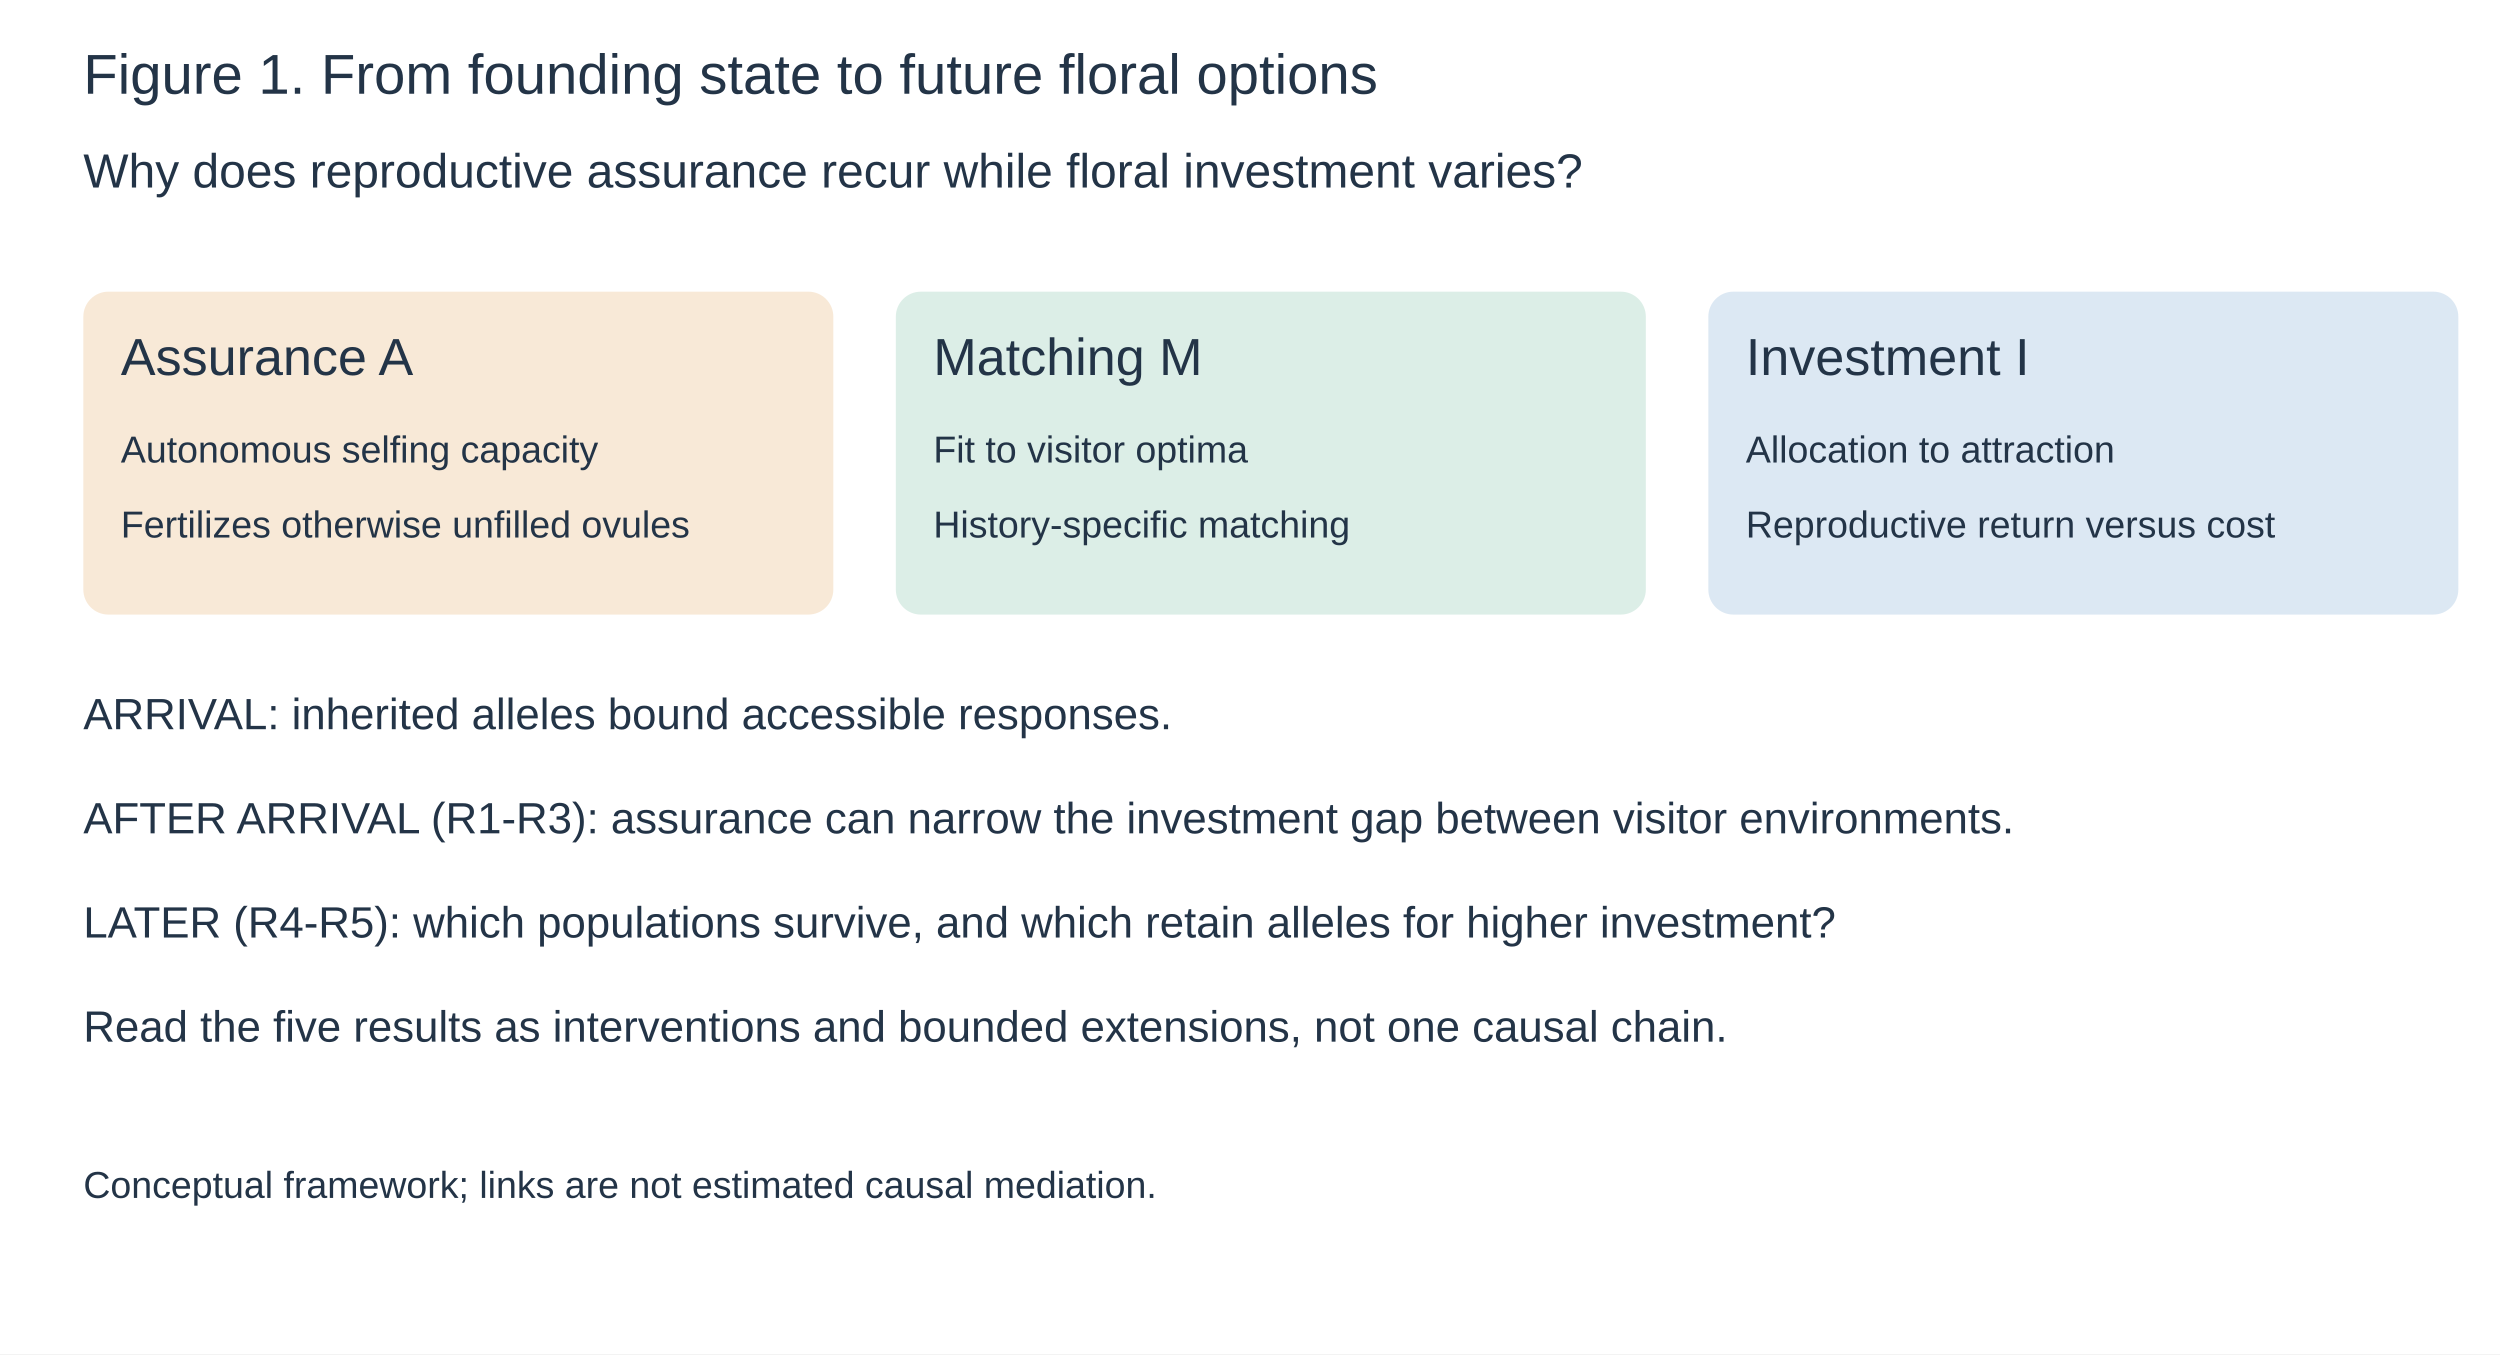
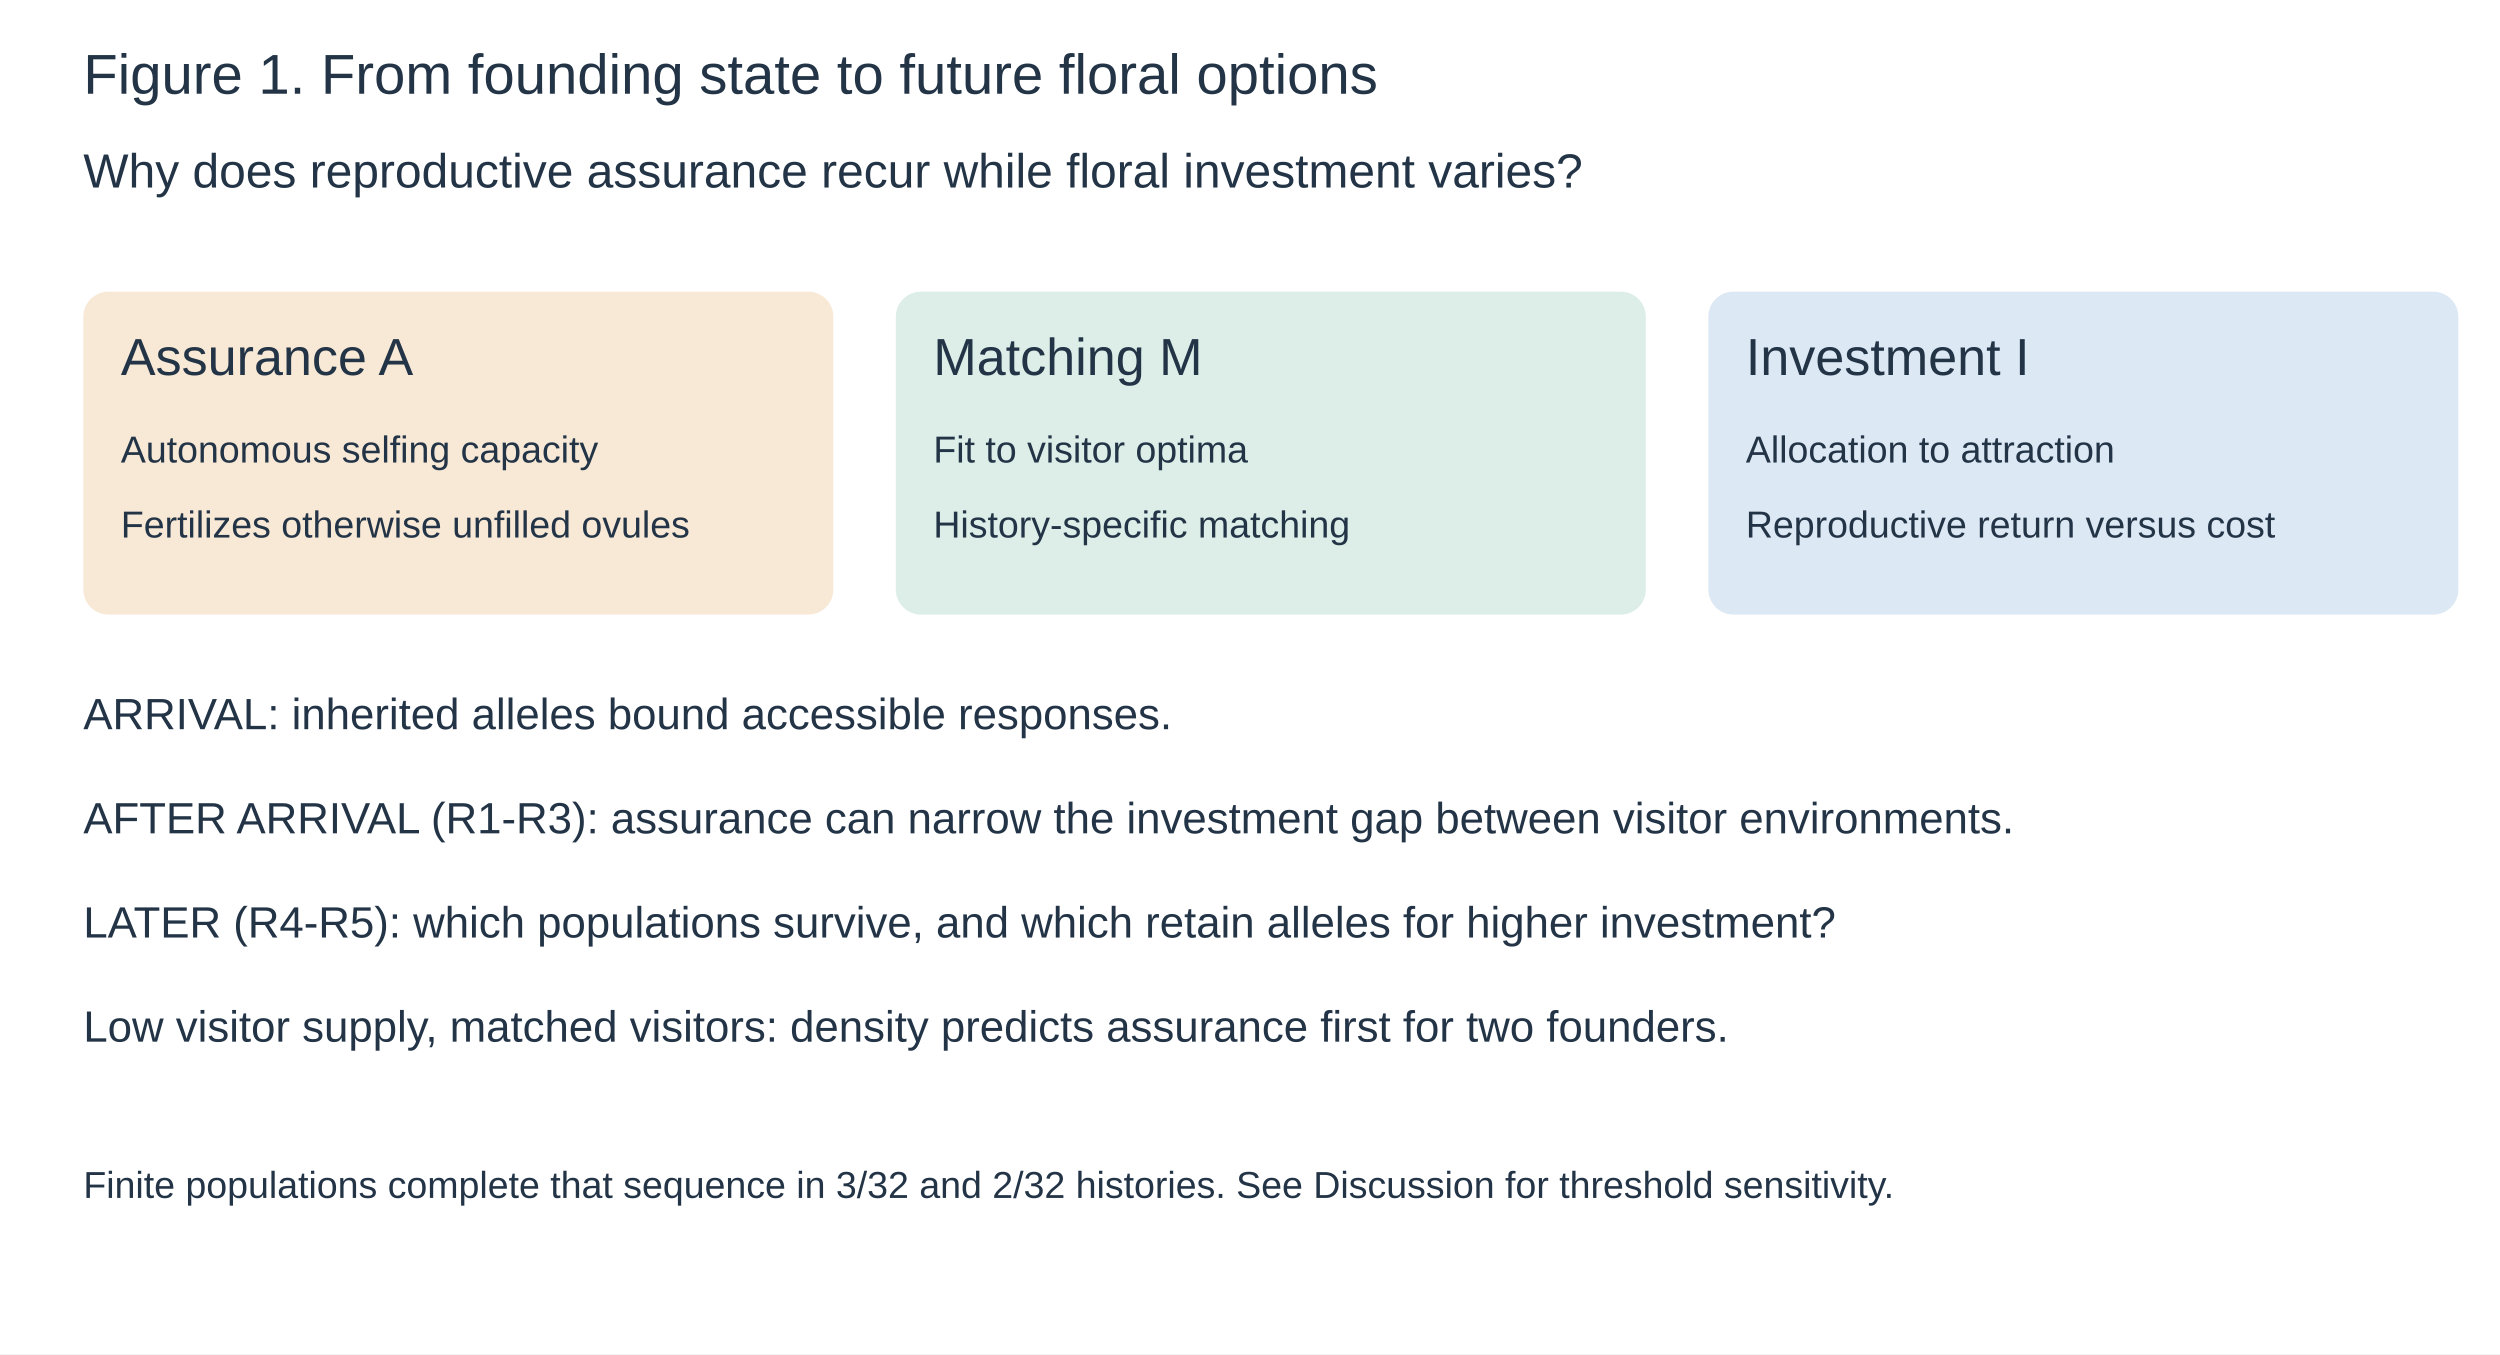
<svg xmlns="http://www.w3.org/2000/svg" width="1200" height="650" viewBox="0 0 1200 650" role="img">
  <rect width="1200" height="650" fill="white" />
  <text x="40" y="45" font-size="27" fill="#233447" font-family="Arial, sans-serif">Figure 1. From founding state to future floral options</text>
  <text x="40" y="90" font-size="23" fill="#233447" font-family="Arial, sans-serif">Why does reproductive assurance recur while floral investment varies?</text>
  <rect x="40" y="140" width="360" height="155" rx="12" fill="#f8e9d7" />
  <text x="58" y="180" font-size="25" fill="#233447" font-family="Arial, sans-serif">Assurance A</text>
  <text x="58" y="222" font-size="18" fill="#233447" font-family="Arial, sans-serif">Autonomous selfing capacity</text>
  <text x="58" y="258" font-size="18" fill="#233447" font-family="Arial, sans-serif">Fertilizes otherwise unfilled ovules</text>
  <rect x="430" y="140" width="360" height="155" rx="12" fill="#dceee7" />
  <text x="448" y="180" font-size="25" fill="#233447" font-family="Arial, sans-serif">Matching M</text>
  <text x="448" y="222" font-size="18" fill="#233447" font-family="Arial, sans-serif">Fit to visitor optima</text>
  <text x="448" y="258" font-size="18" fill="#233447" font-family="Arial, sans-serif">History-specific matching</text>
  <rect x="820" y="140" width="360" height="155" rx="12" fill="#dce8f3" />
  <text x="838" y="180" font-size="25" fill="#233447" font-family="Arial, sans-serif">Investment I</text>
  <text x="838" y="222" font-size="18" fill="#233447" font-family="Arial, sans-serif">Allocation to attraction</text>
  <text x="838" y="258" font-size="18" fill="#233447" font-family="Arial, sans-serif">Reproductive return versus cost</text>
  <text x="40" y="350" font-size="21" fill="#233447" font-family="Arial, sans-serif">ARRIVAL: inherited alleles bound accessible responses.</text>
  <text x="40" y="400" font-size="21" fill="#233447" font-family="Arial, sans-serif">AFTER ARRIVAL (R1-R3): assurance can narrow the investment gap between visitor environments.</text>
  <text x="40" y="450" font-size="21" fill="#233447" font-family="Arial, sans-serif">LATER (R4-R5): which populations survive, and which retain alleles for higher investment?</text>
-   <text x="40" y="500" font-size="21" fill="#233447" font-family="Arial, sans-serif">Read the five results as interventions and bounded extensions, not one causal chain.</text>
-   <text x="40" y="575" font-size="18" fill="#233447" font-family="Arial, sans-serif">Conceptual framework; links are not estimated causal mediation.</text>
+   <text x="40" y="500" font-size="21" fill="#233447" font-family="Arial, sans-serif">Low visitor supply, matched visitors: density predicts assurance first for two founders.</text>
+   <text x="40" y="575" font-size="18" fill="#233447" font-family="Arial, sans-serif">Finite populations complete that sequence in 3/32 and 2/32 histories. See Discussion for threshold sensitivity.</text>
</svg>
